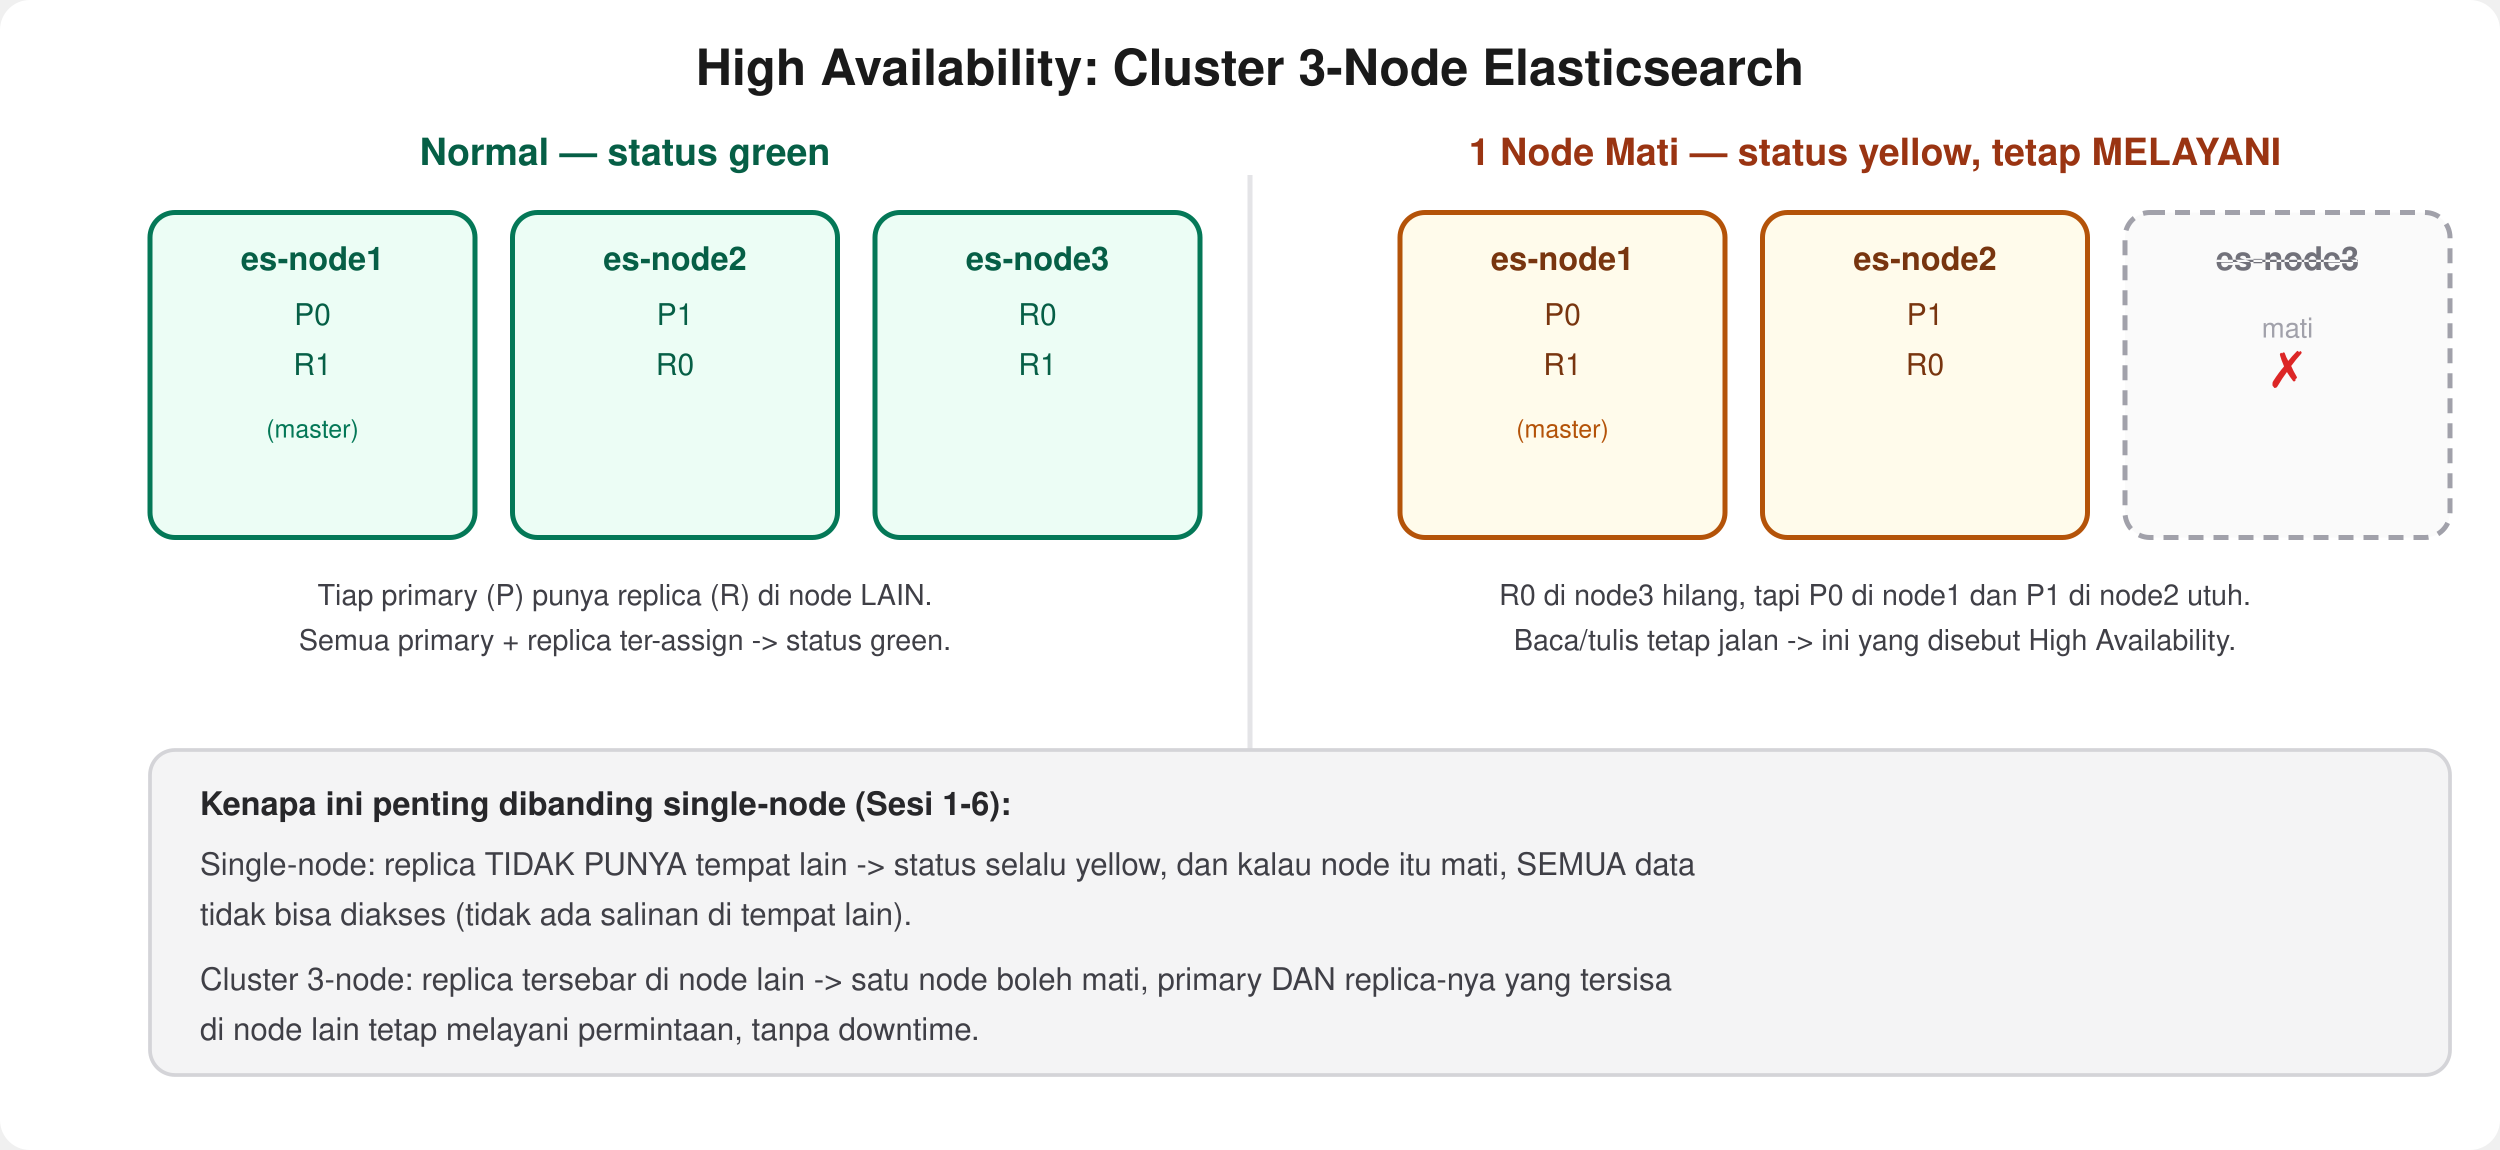
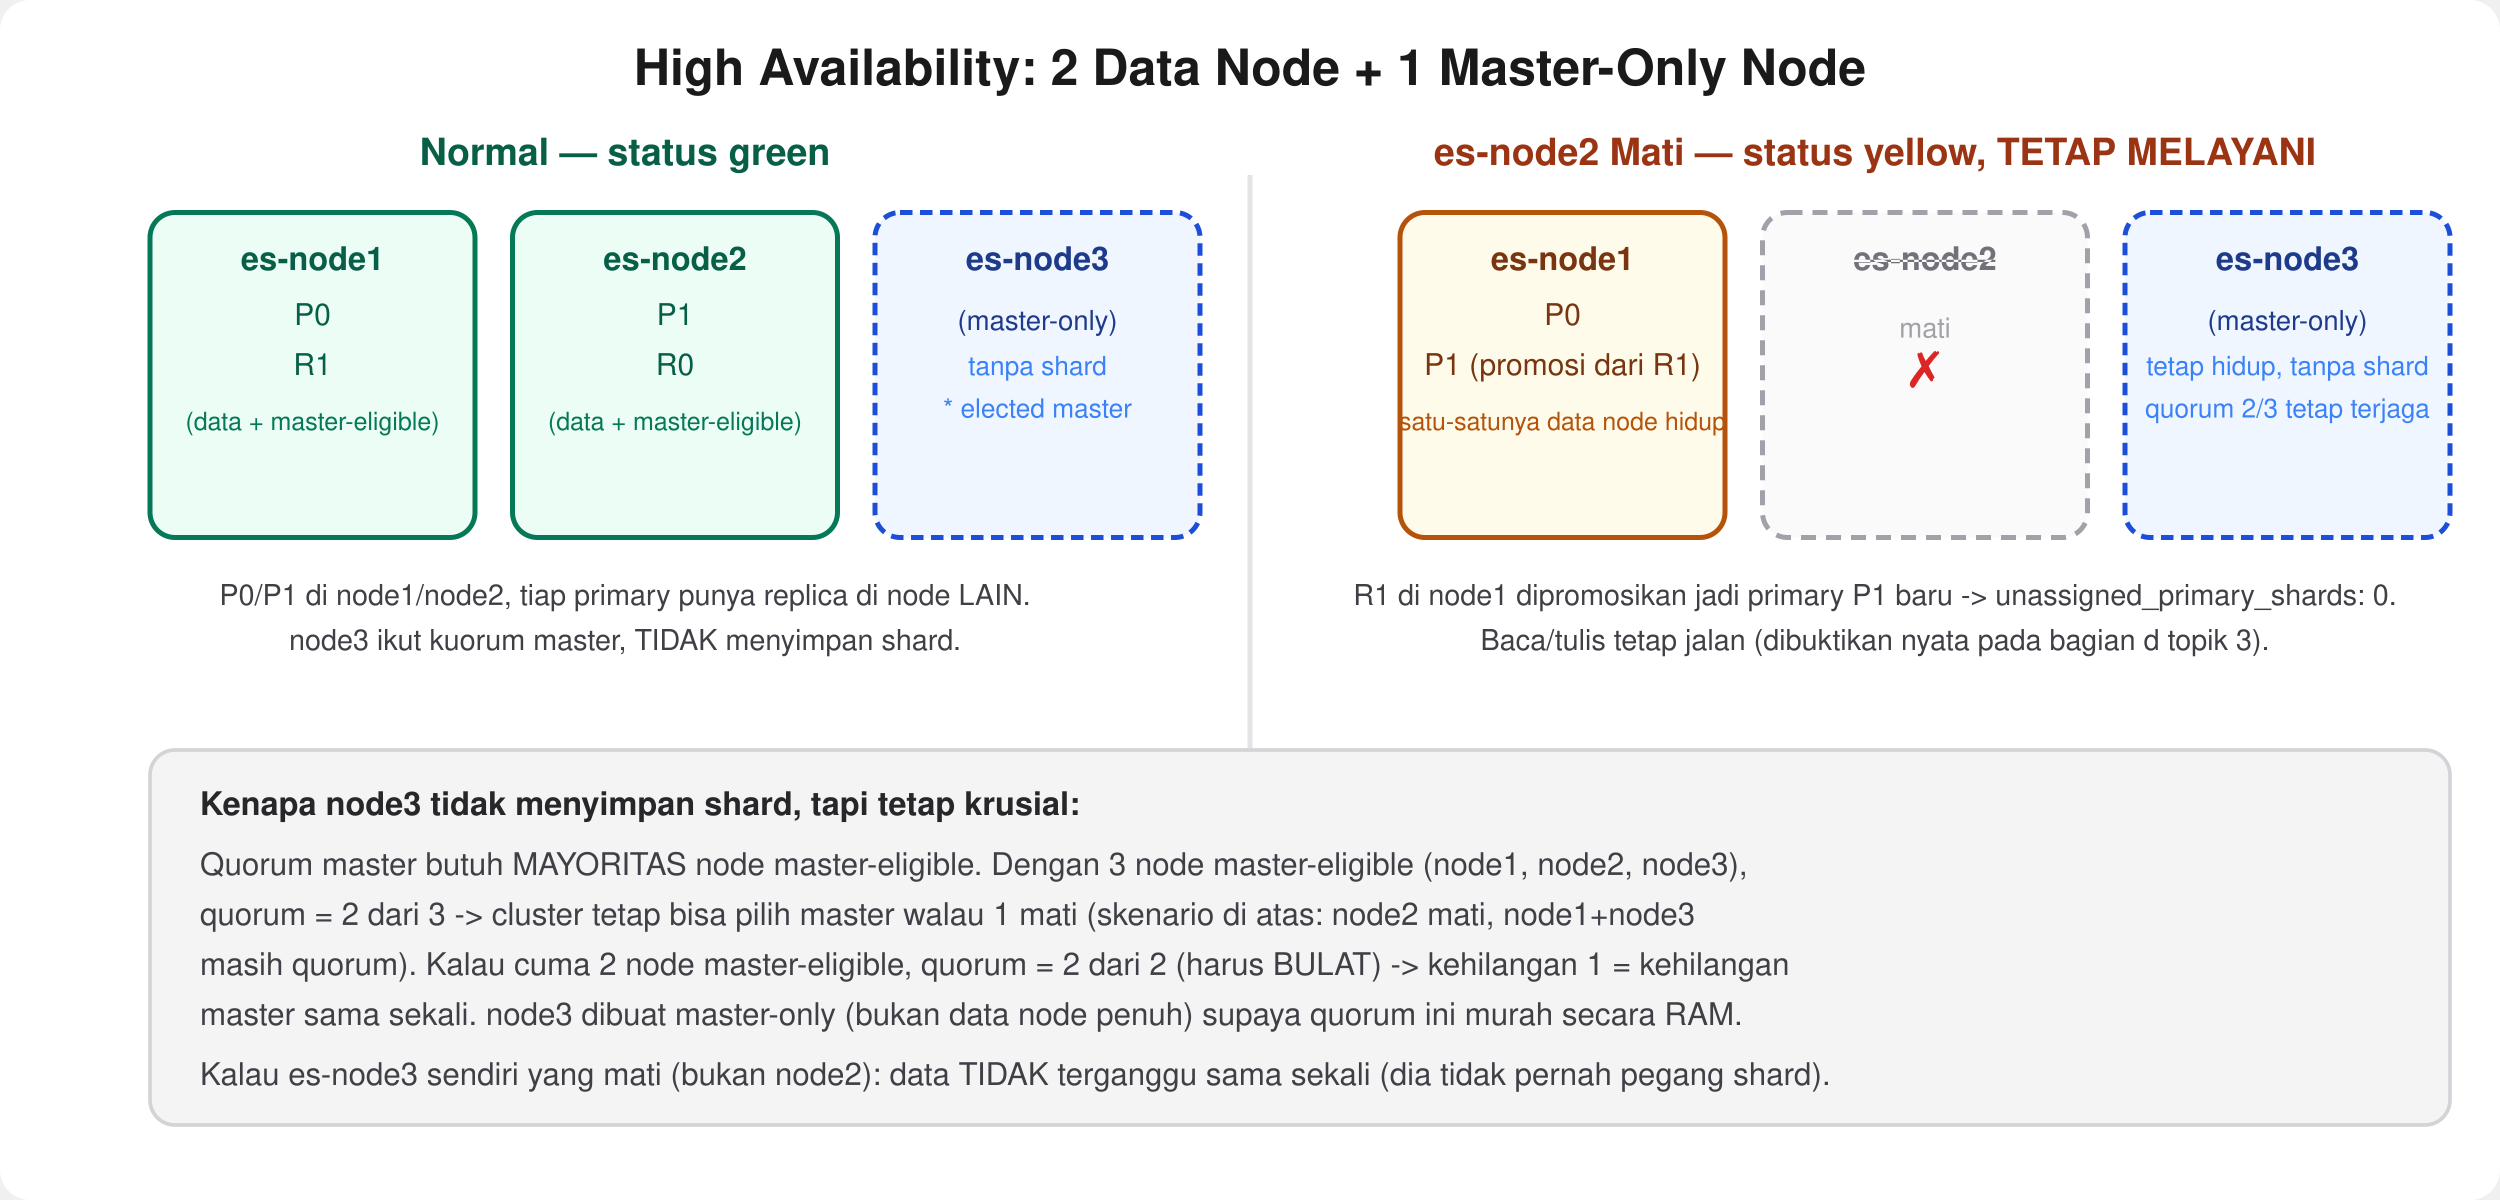
- <svg xmlns="http://www.w3.org/2000/svg" viewBox="0 0 1000 460" font-family="Helvetica, Arial, sans-serif">
-   <rect x="0" y="0" width="1000" height="460" fill="#ffffff" rx="12" />
-   <text x="500" y="34" text-anchor="middle" font-size="20" font-weight="700" fill="#1a1a1a">High Availability: Cluster 3-Node Elasticsearch</text>
+ <svg xmlns="http://www.w3.org/2000/svg" viewBox="0 0 1000 480" font-family="Helvetica, Arial, sans-serif">
+   <rect x="0" y="0" width="1000" height="480" fill="#ffffff" rx="12" />
+   <text x="500" y="34" text-anchor="middle" font-size="20" font-weight="700" fill="#1a1a1a">High Availability: 2 Data Node + 1 Master-Only Node</text>
  <text x="250" y="66" text-anchor="middle" font-size="15" font-weight="700" fill="#065f46">Normal — status green</text>
  <rect x="60" y="85" width="130" height="130" rx="10" fill="#ecfdf5" stroke="#047857" stroke-width="2" />
  <text x="125" y="108" text-anchor="middle" font-size="13" font-weight="700" fill="#065f46">es-node1</text>
  <text x="125" y="130" text-anchor="middle" font-size="12" fill="#065f46">P0</text>
  <text x="125" y="150" text-anchor="middle" font-size="12" fill="#065f46">R1</text>
-   <text x="125" y="175" text-anchor="middle" font-size="10" fill="#047857">(master)</text>
+   <text x="125" y="172" text-anchor="middle" font-size="10" fill="#047857">(data + master-eligible)</text>
  <rect x="205" y="85" width="130" height="130" rx="10" fill="#ecfdf5" stroke="#047857" stroke-width="2" />
  <text x="270" y="108" text-anchor="middle" font-size="13" font-weight="700" fill="#065f46">es-node2</text>
  <text x="270" y="130" text-anchor="middle" font-size="12" fill="#065f46">P1</text>
  <text x="270" y="150" text-anchor="middle" font-size="12" fill="#065f46">R0</text>
-   <rect x="350" y="85" width="130" height="130" rx="10" fill="#ecfdf5" stroke="#047857" stroke-width="2" />
-   <text x="415" y="108" text-anchor="middle" font-size="13" font-weight="700" fill="#065f46">es-node3</text>
-   <text x="415" y="130" text-anchor="middle" font-size="12" fill="#065f46">R0</text>
-   <text x="415" y="150" text-anchor="middle" font-size="12" fill="#065f46">R1</text>
-   <text x="250" y="242" text-anchor="middle" font-size="11.5" fill="#3f3f46">Tiap primary (P) punya replica (R) di node LAIN.</text>
-   <text x="250" y="260" text-anchor="middle" font-size="11.5" fill="#3f3f46">Semua primary + replica ter-assign -&gt; status green.</text>
-   <line x1="500" y1="70" x2="500" y2="420" stroke="#e4e4e7" stroke-width="2" />
-   <text x="750" y="66" text-anchor="middle" font-size="15" font-weight="700" fill="#9a3412">1 Node Mati — status yellow, tetap MELAYANI</text>
+   <text x="270" y="172" text-anchor="middle" font-size="10" fill="#047857">(data + master-eligible)</text>
+   <rect x="350" y="85" width="130" height="130" rx="10" fill="#eff6ff" stroke="#1d4ed8" stroke-width="2" stroke-dasharray="5 3" />
+   <text x="415" y="108" text-anchor="middle" font-size="13" font-weight="700" fill="#1e3a8a">es-node3</text>
+   <text x="415" y="132" text-anchor="middle" font-size="11" fill="#1e3a8a">(master-only)</text>
+   <text x="415" y="150" text-anchor="middle" font-size="10.5" fill="#3b82f6">tanpa shard</text>
+   <text x="415" y="167" text-anchor="middle" font-size="10.5" fill="#3b82f6">* elected master</text>
+   <text x="250" y="242" text-anchor="middle" font-size="11.5" fill="#3f3f46">P0/P1 di node1/node2, tiap primary punya replica di node LAIN.</text>
+   <text x="250" y="260" text-anchor="middle" font-size="11.5" fill="#3f3f46">node3 ikut kuorum master, TIDAK menyimpan shard.</text>
+   <line x1="500" y1="70" x2="500" y2="440" stroke="#e4e4e7" stroke-width="2" />
+   <text x="750" y="66" text-anchor="middle" font-size="15" font-weight="700" fill="#9a3412">es-node2 Mati — status yellow, TETAP MELAYANI</text>
  <rect x="560" y="85" width="130" height="130" rx="10" fill="#fffbeb" stroke="#b45309" stroke-width="2" />
  <text x="625" y="108" text-anchor="middle" font-size="13" font-weight="700" fill="#78350f">es-node1</text>
  <text x="625" y="130" text-anchor="middle" font-size="12" fill="#78350f">P0</text>
-   <text x="625" y="150" text-anchor="middle" font-size="12" fill="#78350f">R1</text>
-   <text x="625" y="175" text-anchor="middle" font-size="10" fill="#b45309">(master)</text>
-   <rect x="705" y="85" width="130" height="130" rx="10" fill="#fffbeb" stroke="#b45309" stroke-width="2" />
-   <text x="770" y="108" text-anchor="middle" font-size="13" font-weight="700" fill="#78350f">es-node2</text>
-   <text x="770" y="130" text-anchor="middle" font-size="12" fill="#78350f">P1</text>
-   <text x="770" y="150" text-anchor="middle" font-size="12" fill="#78350f">R0</text>
-   <rect x="850" y="85" width="130" height="130" rx="10" fill="#fafafa" stroke="#a1a1aa" stroke-width="2" stroke-dasharray="6 4" />
-   <text x="915" y="108" text-anchor="middle" font-size="13" font-weight="700" fill="#71717a" text-decoration="line-through">es-node3</text>
-   <text x="915" y="135" text-anchor="middle" font-size="11" fill="#a1a1aa">mati</text>
-   <text x="915" y="155" text-anchor="middle" font-size="20" fill="#dc2626">✗</text>
-   <text x="750" y="242" text-anchor="middle" font-size="11.5" fill="#3f3f46">R0 di node3 hilang, tapi P0 di node1 dan P1 di node2 utuh.</text>
-   <text x="750" y="260" text-anchor="middle" font-size="11.5" fill="#3f3f46">Baca/tulis tetap jalan -&gt; ini yang disebut High Availability.</text>
-   <rect x="60" y="300" width="920" height="130" rx="10" fill="#f4f4f5" stroke="#d4d4d8" stroke-width="1.5" />
-   <text x="80" y="326" font-size="13" font-weight="700" fill="#27272a">Kenapa ini penting dibanding single-node (Sesi 1-6):</text>
-   <text x="80" y="350" font-size="12.5" fill="#3f3f46">Single-node: replica TIDAK PUNYA tempat lain -&gt; status selalu yellow, dan kalau node itu mati, SEMUA data</text>
-   <text x="80" y="370" font-size="12.5" fill="#3f3f46">tidak bisa diakses (tidak ada salinan di tempat lain).</text>
-   <text x="80" y="396" font-size="12.5" fill="#3f3f46">Cluster 3-node: replica tersebar di node lain -&gt; satu node boleh mati, primary DAN replica-nya yang tersisa</text>
-   <text x="80" y="416" font-size="12.5" fill="#3f3f46">di node lain tetap melayani permintaan, tanpa downtime.</text>
+   <text x="625" y="150" text-anchor="middle" font-size="12" fill="#78350f">P1 (promosi dari R1)</text>
+   <text x="625" y="172" text-anchor="middle" font-size="10" fill="#b45309">satu-satunya data node hidup</text>
+   <rect x="705" y="85" width="130" height="130" rx="10" fill="#fafafa" stroke="#a1a1aa" stroke-width="2" stroke-dasharray="6 4" />
+   <text x="770" y="108" text-anchor="middle" font-size="13" font-weight="700" fill="#71717a" text-decoration="line-through">es-node2</text>
+   <text x="770" y="135" text-anchor="middle" font-size="11" fill="#a1a1aa">mati</text>
+   <text x="770" y="155" text-anchor="middle" font-size="20" fill="#dc2626">✗</text>
+   <rect x="850" y="85" width="130" height="130" rx="10" fill="#eff6ff" stroke="#1d4ed8" stroke-width="2" stroke-dasharray="5 3" />
+   <text x="915" y="108" text-anchor="middle" font-size="13" font-weight="700" fill="#1e3a8a">es-node3</text>
+   <text x="915" y="132" text-anchor="middle" font-size="11" fill="#1e3a8a">(master-only)</text>
+   <text x="915" y="150" text-anchor="middle" font-size="10.5" fill="#3b82f6">tetap hidup, tanpa shard</text>
+   <text x="915" y="167" text-anchor="middle" font-size="10.5" fill="#3b82f6">quorum 2/3 tetap terjaga</text>
+   <text x="750" y="242" text-anchor="middle" font-size="11.5" fill="#3f3f46">R1 di node1 dipromosikan jadi primary P1 baru -&gt; unassigned_primary_shards: 0.</text>
+   <text x="750" y="260" text-anchor="middle" font-size="11.5" fill="#3f3f46">Baca/tulis tetap jalan (dibuktikan nyata pada bagian d topik 3).</text>
+   <rect x="60" y="300" width="920" height="150" rx="10" fill="#f4f4f5" stroke="#d4d4d8" stroke-width="1.5" />
+   <text x="80" y="326" font-size="13" font-weight="700" fill="#27272a">Kenapa node3 tidak menyimpan shard, tapi tetap krusial:</text>
+   <text x="80" y="350" font-size="12.5" fill="#3f3f46">Quorum master butuh MAYORITAS node master-eligible. Dengan 3 node master-eligible (node1, node2, node3),</text>
+   <text x="80" y="370" font-size="12.5" fill="#3f3f46">quorum = 2 dari 3 -&gt; cluster tetap bisa pilih master walau 1 mati (skenario di atas: node2 mati, node1+node3</text>
+   <text x="80" y="390" font-size="12.5" fill="#3f3f46">masih quorum). Kalau cuma 2 node master-eligible, quorum = 2 dari 2 (harus BULAT) -&gt; kehilangan 1 = kehilangan</text>
+   <text x="80" y="410" font-size="12.5" fill="#3f3f46">master sama sekali. node3 dibuat master-only (bukan data node penuh) supaya quorum ini murah secara RAM.</text>
+   <text x="80" y="434" font-size="12.5" fill="#3f3f46">Kalau es-node3 sendiri yang mati (bukan node2): data TIDAK terganggu sama sekali (dia tidak pernah pegang shard).</text>
</svg>
